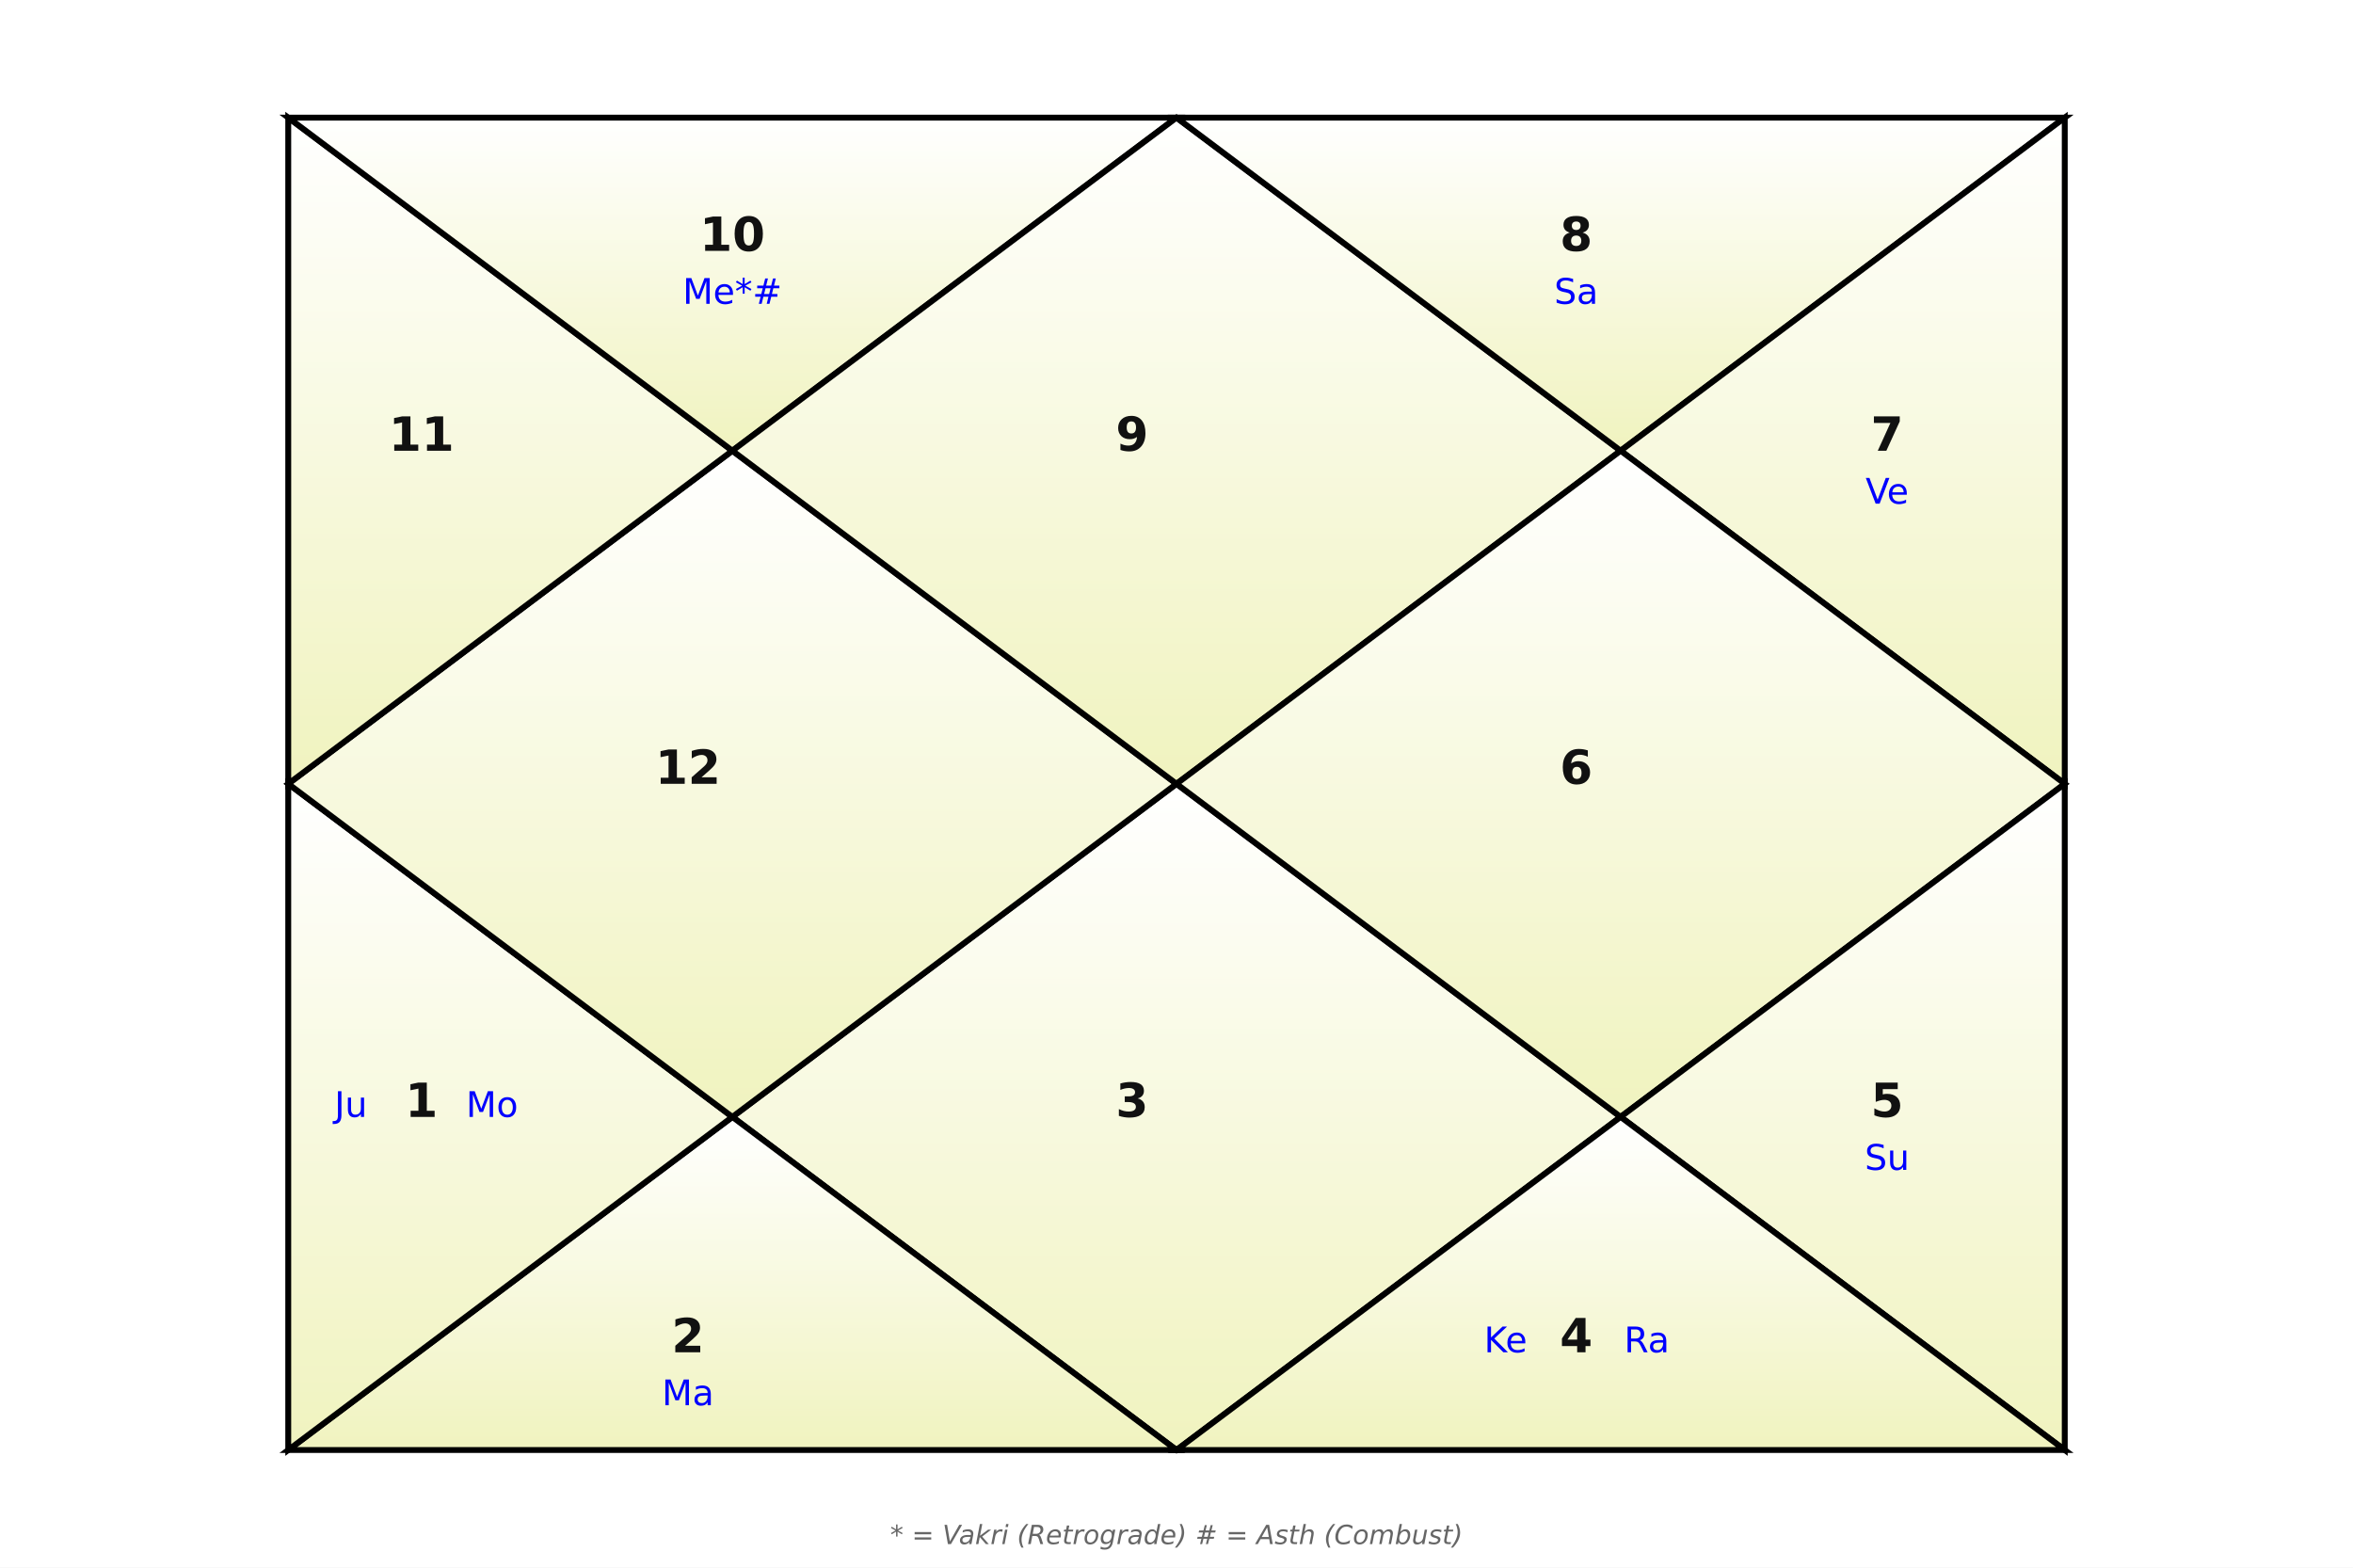
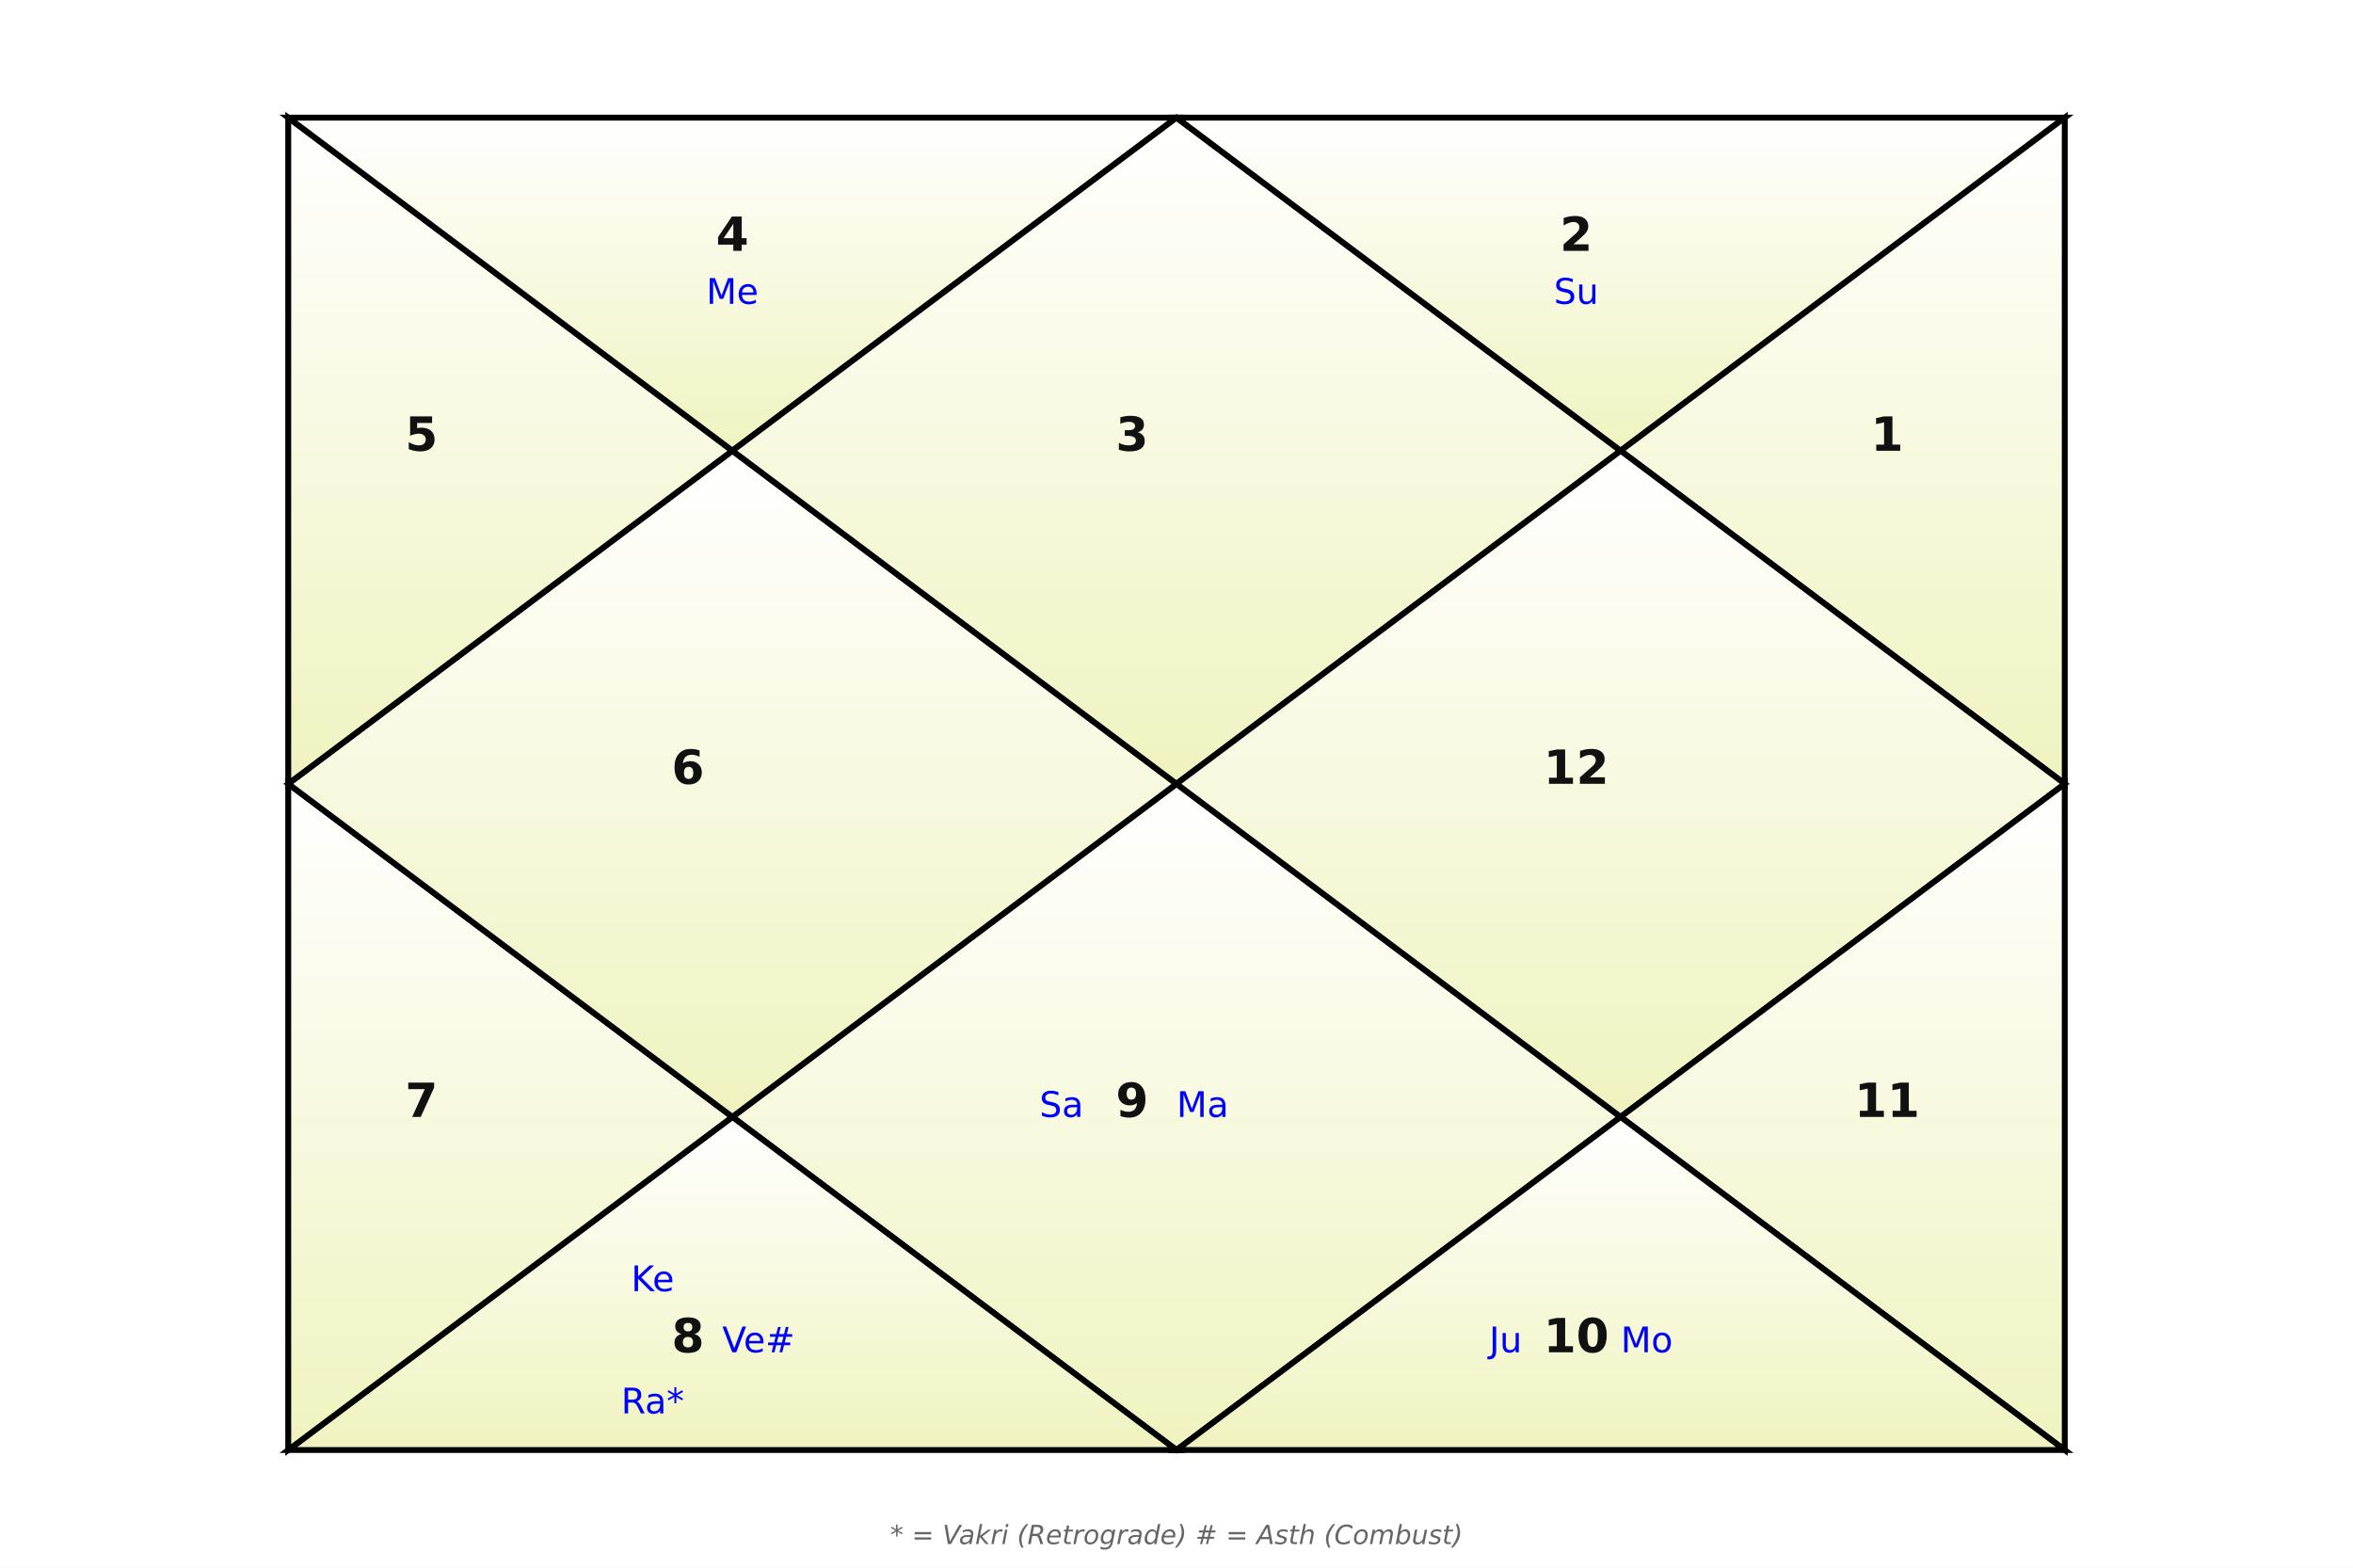
<svg xmlns="http://www.w3.org/2000/svg" baseProfile="full" height="100%" version="1.1" viewBox="0 0 800 533" width="100%">
  <defs>
    <linearGradient id="houseGrad" x1="0" x2="0" y1="0" y2="1">
      <stop offset="0" stop-color="white" />
      <stop offset="1" stop-color="#f0f3bf" />
    </linearGradient>
  </defs>
  <rect fill="white" height="533" width="800" x="0" y="0" />
  <polygon fill="url(#houseGrad)" points="249.0,379.75 400.0,493.0 551.0,379.75 400.0,266.5" stroke="#000" stroke-width="2" />
  <polygon fill="url(#houseGrad)" points="249.0,379.75 98.0,493.0 400.0,493.0" stroke="#000" stroke-width="2" />
  <polygon fill="url(#houseGrad)" points="98.0,266.5 98.0,493.0 249.0,379.75" stroke="#000" stroke-width="2" />
  <polygon fill="url(#houseGrad)" points="98.0,266.5 249.0,379.75 400.0,266.5 249.0,153.25" stroke="#000" stroke-width="2" />
  <polygon fill="url(#houseGrad)" points="98.0,40.0 98.0,266.5 249.0,153.25" stroke="#000" stroke-width="2" />
  <polygon fill="url(#houseGrad)" points="98.0,40.0 249.0,153.25 400.0,40.0" stroke="#000" stroke-width="2" />
  <polygon fill="url(#houseGrad)" points="249.0,153.25 400.0,266.5 551.0,153.25 400.0,40.0" stroke="#000" stroke-width="2" />
  <polygon fill="url(#houseGrad)" points="400.0,40.0 551.0,153.25 702.0,40.0" stroke="#000" stroke-width="2" />
  <polygon fill="url(#houseGrad)" points="551.0,153.25 702.0,266.5 702.0,40.0" stroke="#000" stroke-width="2" />
  <polygon fill="url(#houseGrad)" points="551.0,153.25 400.0,266.5 551.0,379.75 702.0,266.5" stroke="#000" stroke-width="2" />
  <polygon fill="url(#houseGrad)" points="551.0,379.75 702.0,493.0 702.0,266.5" stroke="#000" stroke-width="2" />
  <polygon fill="url(#houseGrad)" points="551.0,379.75 400.0,493.0 702.0,493.0" stroke="#000" stroke-width="2" />
-   <text fill="#111111" font-family="DejaVu Sans, Arial, sans-serif" font-size="16" font-weight="bold" text-anchor="middle" x="384.9" y="153.25">9</text>
-   <text fill="#111111" font-family="DejaVu Sans, Arial, sans-serif" font-size="16" font-weight="bold" text-anchor="middle" x="249.0" y="85.3">10</text>
-   <text fill="#0000ff" font-family="DejaVu Sans, Arial, sans-serif" font-size="12" text-anchor="middle" x="249.0" y="103.3">Me*#</text>
-   <text fill="#111111" font-family="DejaVu Sans, Arial, sans-serif" font-size="16" font-weight="bold" text-anchor="middle" x="143.3" y="153.25">11</text>
-   <text fill="#111111" font-family="DejaVu Sans, Arial, sans-serif" font-size="16" font-weight="bold" text-anchor="middle" x="233.9" y="266.5">12</text>
-   <text fill="#111111" font-family="DejaVu Sans, Arial, sans-serif" font-size="16" font-weight="bold" text-anchor="middle" x="143.3" y="379.75">1</text>
-   <text fill="#0000ff" font-family="DejaVu Sans, Arial, sans-serif" font-size="12" text-anchor="middle" x="167.3" y="379.75">Mo</text>
-   <text fill="#0000ff" font-family="DejaVu Sans, Arial, sans-serif" font-size="12" text-anchor="middle" x="119.3" y="379.75">Ju</text>
-   <text fill="#111111" font-family="DejaVu Sans, Arial, sans-serif" font-size="16" font-weight="bold" text-anchor="middle" x="233.9" y="459.78">2</text>
-   <text fill="#0000ff" font-family="DejaVu Sans, Arial, sans-serif" font-size="12" text-anchor="middle" x="233.9" y="477.78">Ma</text>
-   <text fill="#111111" font-family="DejaVu Sans, Arial, sans-serif" font-size="16" font-weight="bold" text-anchor="middle" x="384.9" y="379.75">3</text>
-   <text fill="#111111" font-family="DejaVu Sans, Arial, sans-serif" font-size="16" font-weight="bold" text-anchor="middle" x="535.9" y="459.78">4</text>
-   <text fill="#0000ff" font-family="DejaVu Sans, Arial, sans-serif" font-size="12" text-anchor="middle" x="559.9" y="459.78">Ra</text>
-   <text fill="#0000ff" font-family="DejaVu Sans, Arial, sans-serif" font-size="12" text-anchor="middle" x="511.9" y="459.78">Ke</text>
-   <text fill="#111111" font-family="DejaVu Sans, Arial, sans-serif" font-size="16" font-weight="bold" text-anchor="middle" x="641.6" y="379.75">5</text>
-   <text fill="#0000ff" font-family="DejaVu Sans, Arial, sans-serif" font-size="12" text-anchor="middle" x="641.6" y="397.75">Su</text>
-   <text fill="#111111" font-family="DejaVu Sans, Arial, sans-serif" font-size="16" font-weight="bold" text-anchor="middle" x="535.9" y="266.5">6</text>
-   <text fill="#111111" font-family="DejaVu Sans, Arial, sans-serif" font-size="16" font-weight="bold" text-anchor="middle" x="641.6" y="153.25">7</text>
-   <text fill="#0000ff" font-family="DejaVu Sans, Arial, sans-serif" font-size="12" text-anchor="middle" x="641.6" y="171.25">Ve</text>
-   <text fill="#111111" font-family="DejaVu Sans, Arial, sans-serif" font-size="16" font-weight="bold" text-anchor="middle" x="535.9" y="85.3">8</text>
-   <text fill="#0000ff" font-family="DejaVu Sans, Arial, sans-serif" font-size="12" text-anchor="middle" x="535.9" y="103.3">Sa</text>
+   <text fill="#111111" font-family="DejaVu Sans, Arial, sans-serif" font-size="16" font-weight="bold" text-anchor="middle" x="384.9" y="153.25">3</text>
+   <text fill="#111111" font-family="DejaVu Sans, Arial, sans-serif" font-size="16" font-weight="bold" text-anchor="middle" x="249.0" y="85.3">4</text>
+   <text fill="#0000ff" font-family="DejaVu Sans, Arial, sans-serif" font-size="12" text-anchor="middle" x="249.0" y="103.3">Me</text>
+   <text fill="#111111" font-family="DejaVu Sans, Arial, sans-serif" font-size="16" font-weight="bold" text-anchor="middle" x="143.3" y="153.25">5</text>
+   <text fill="#111111" font-family="DejaVu Sans, Arial, sans-serif" font-size="16" font-weight="bold" text-anchor="middle" x="233.9" y="266.5">6</text>
+   <text fill="#111111" font-family="DejaVu Sans, Arial, sans-serif" font-size="16" font-weight="bold" text-anchor="middle" x="143.3" y="379.75">7</text>
+   <text fill="#111111" font-family="DejaVu Sans, Arial, sans-serif" font-size="16" font-weight="bold" text-anchor="middle" x="233.9" y="459.78">8</text>
+   <text fill="#0000ff" font-family="DejaVu Sans, Arial, sans-serif" font-size="12" text-anchor="middle" x="257.9" y="459.78">Ve#</text>
+   <text fill="#0000ff" font-family="DejaVu Sans, Arial, sans-serif" font-size="12" text-anchor="middle" x="221.9" y="480.565">Ra*</text>
+   <text fill="#0000ff" font-family="DejaVu Sans, Arial, sans-serif" font-size="12" text-anchor="middle" x="221.9" y="438.995">Ke</text>
+   <text fill="#111111" font-family="DejaVu Sans, Arial, sans-serif" font-size="16" font-weight="bold" text-anchor="middle" x="384.9" y="379.75">9</text>
+   <text fill="#0000ff" font-family="DejaVu Sans, Arial, sans-serif" font-size="12" text-anchor="middle" x="408.9" y="379.75">Ma</text>
+   <text fill="#0000ff" font-family="DejaVu Sans, Arial, sans-serif" font-size="12" text-anchor="middle" x="360.9" y="379.75">Sa</text>
+   <text fill="#111111" font-family="DejaVu Sans, Arial, sans-serif" font-size="16" font-weight="bold" text-anchor="middle" x="535.9" y="459.78">10</text>
+   <text fill="#0000ff" font-family="DejaVu Sans, Arial, sans-serif" font-size="12" text-anchor="middle" x="559.9" y="459.78">Mo</text>
+   <text fill="#0000ff" font-family="DejaVu Sans, Arial, sans-serif" font-size="12" text-anchor="middle" x="511.9" y="459.78">Ju</text>
+   <text fill="#111111" font-family="DejaVu Sans, Arial, sans-serif" font-size="16" font-weight="bold" text-anchor="middle" x="641.6" y="379.75">11</text>
+   <text fill="#111111" font-family="DejaVu Sans, Arial, sans-serif" font-size="16" font-weight="bold" text-anchor="middle" x="535.9" y="266.5">12</text>
+   <text fill="#111111" font-family="DejaVu Sans, Arial, sans-serif" font-size="16" font-weight="bold" text-anchor="middle" x="641.6" y="153.25">1</text>
+   <text fill="#111111" font-family="DejaVu Sans, Arial, sans-serif" font-size="16" font-weight="bold" text-anchor="middle" x="535.9" y="85.3">2</text>
+   <text fill="#0000ff" font-family="DejaVu Sans, Arial, sans-serif" font-size="12" text-anchor="middle" x="535.9" y="103.3">Su</text>
  <text fill="#666" font-family="DejaVu Sans" font-size="9" font-style="italic" text-anchor="middle" x="400.0" y="525">* = Vakri (Retrograde)  # = Asth (Combust)</text>
</svg>
